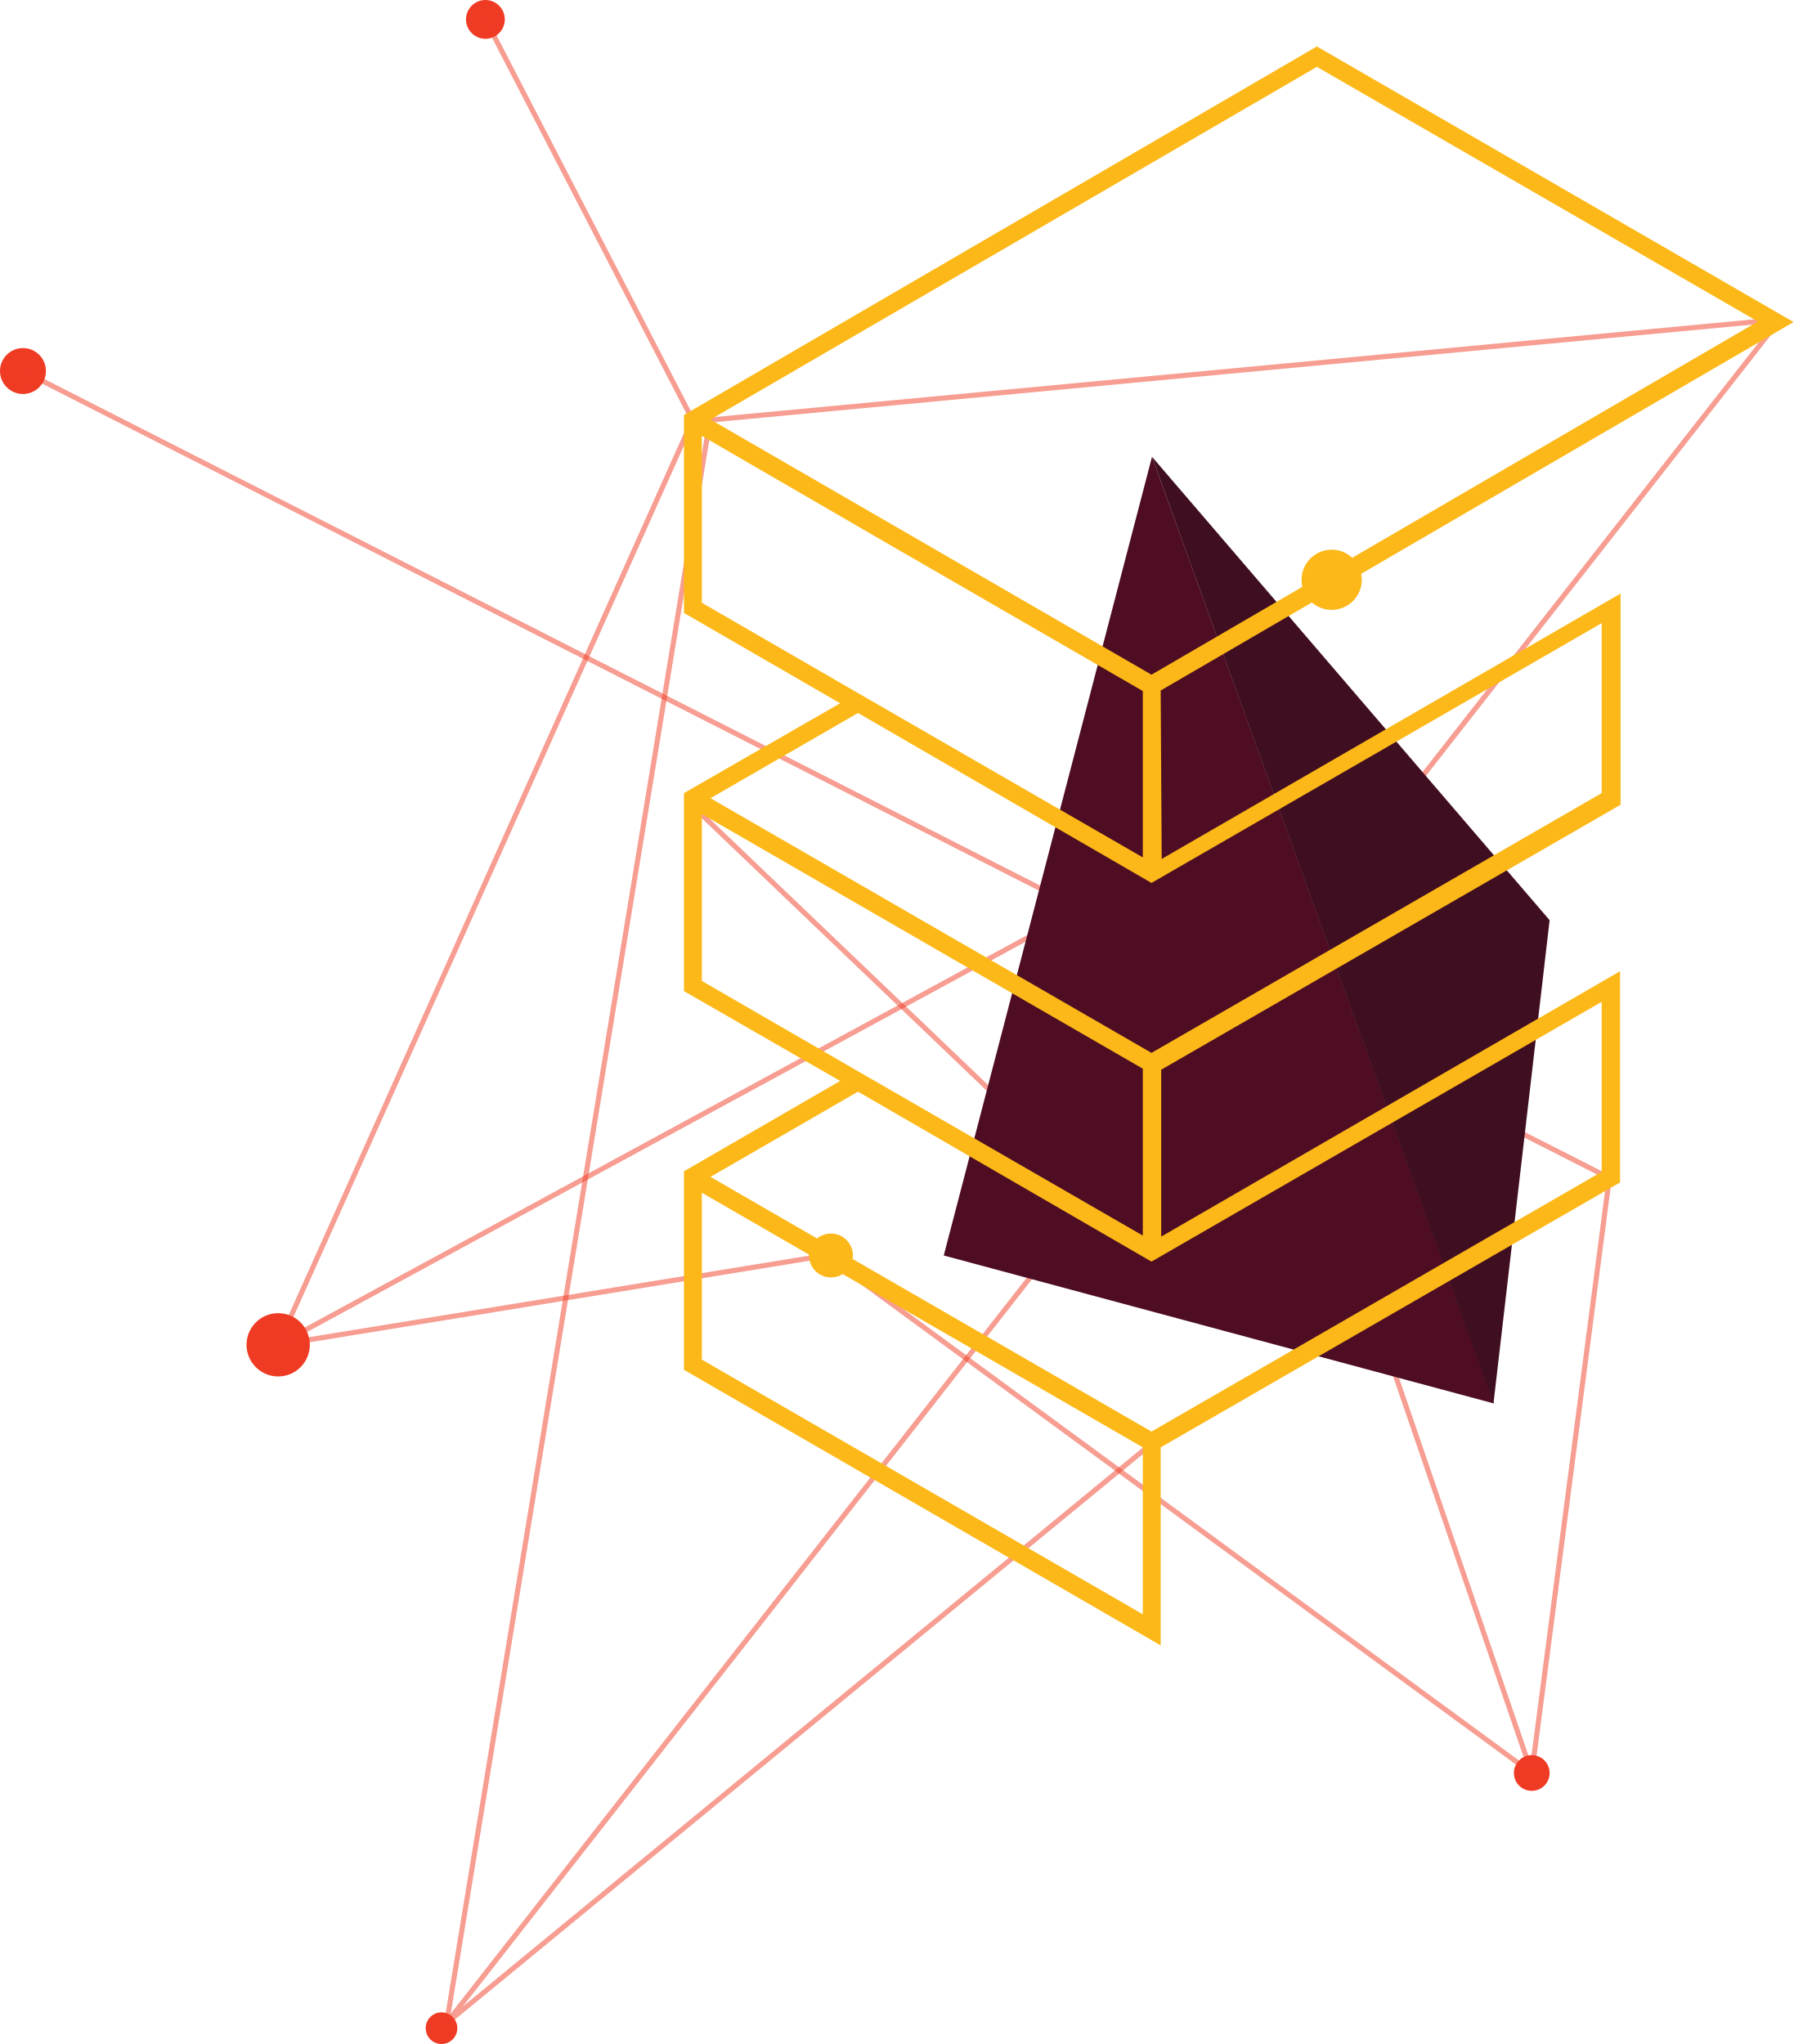
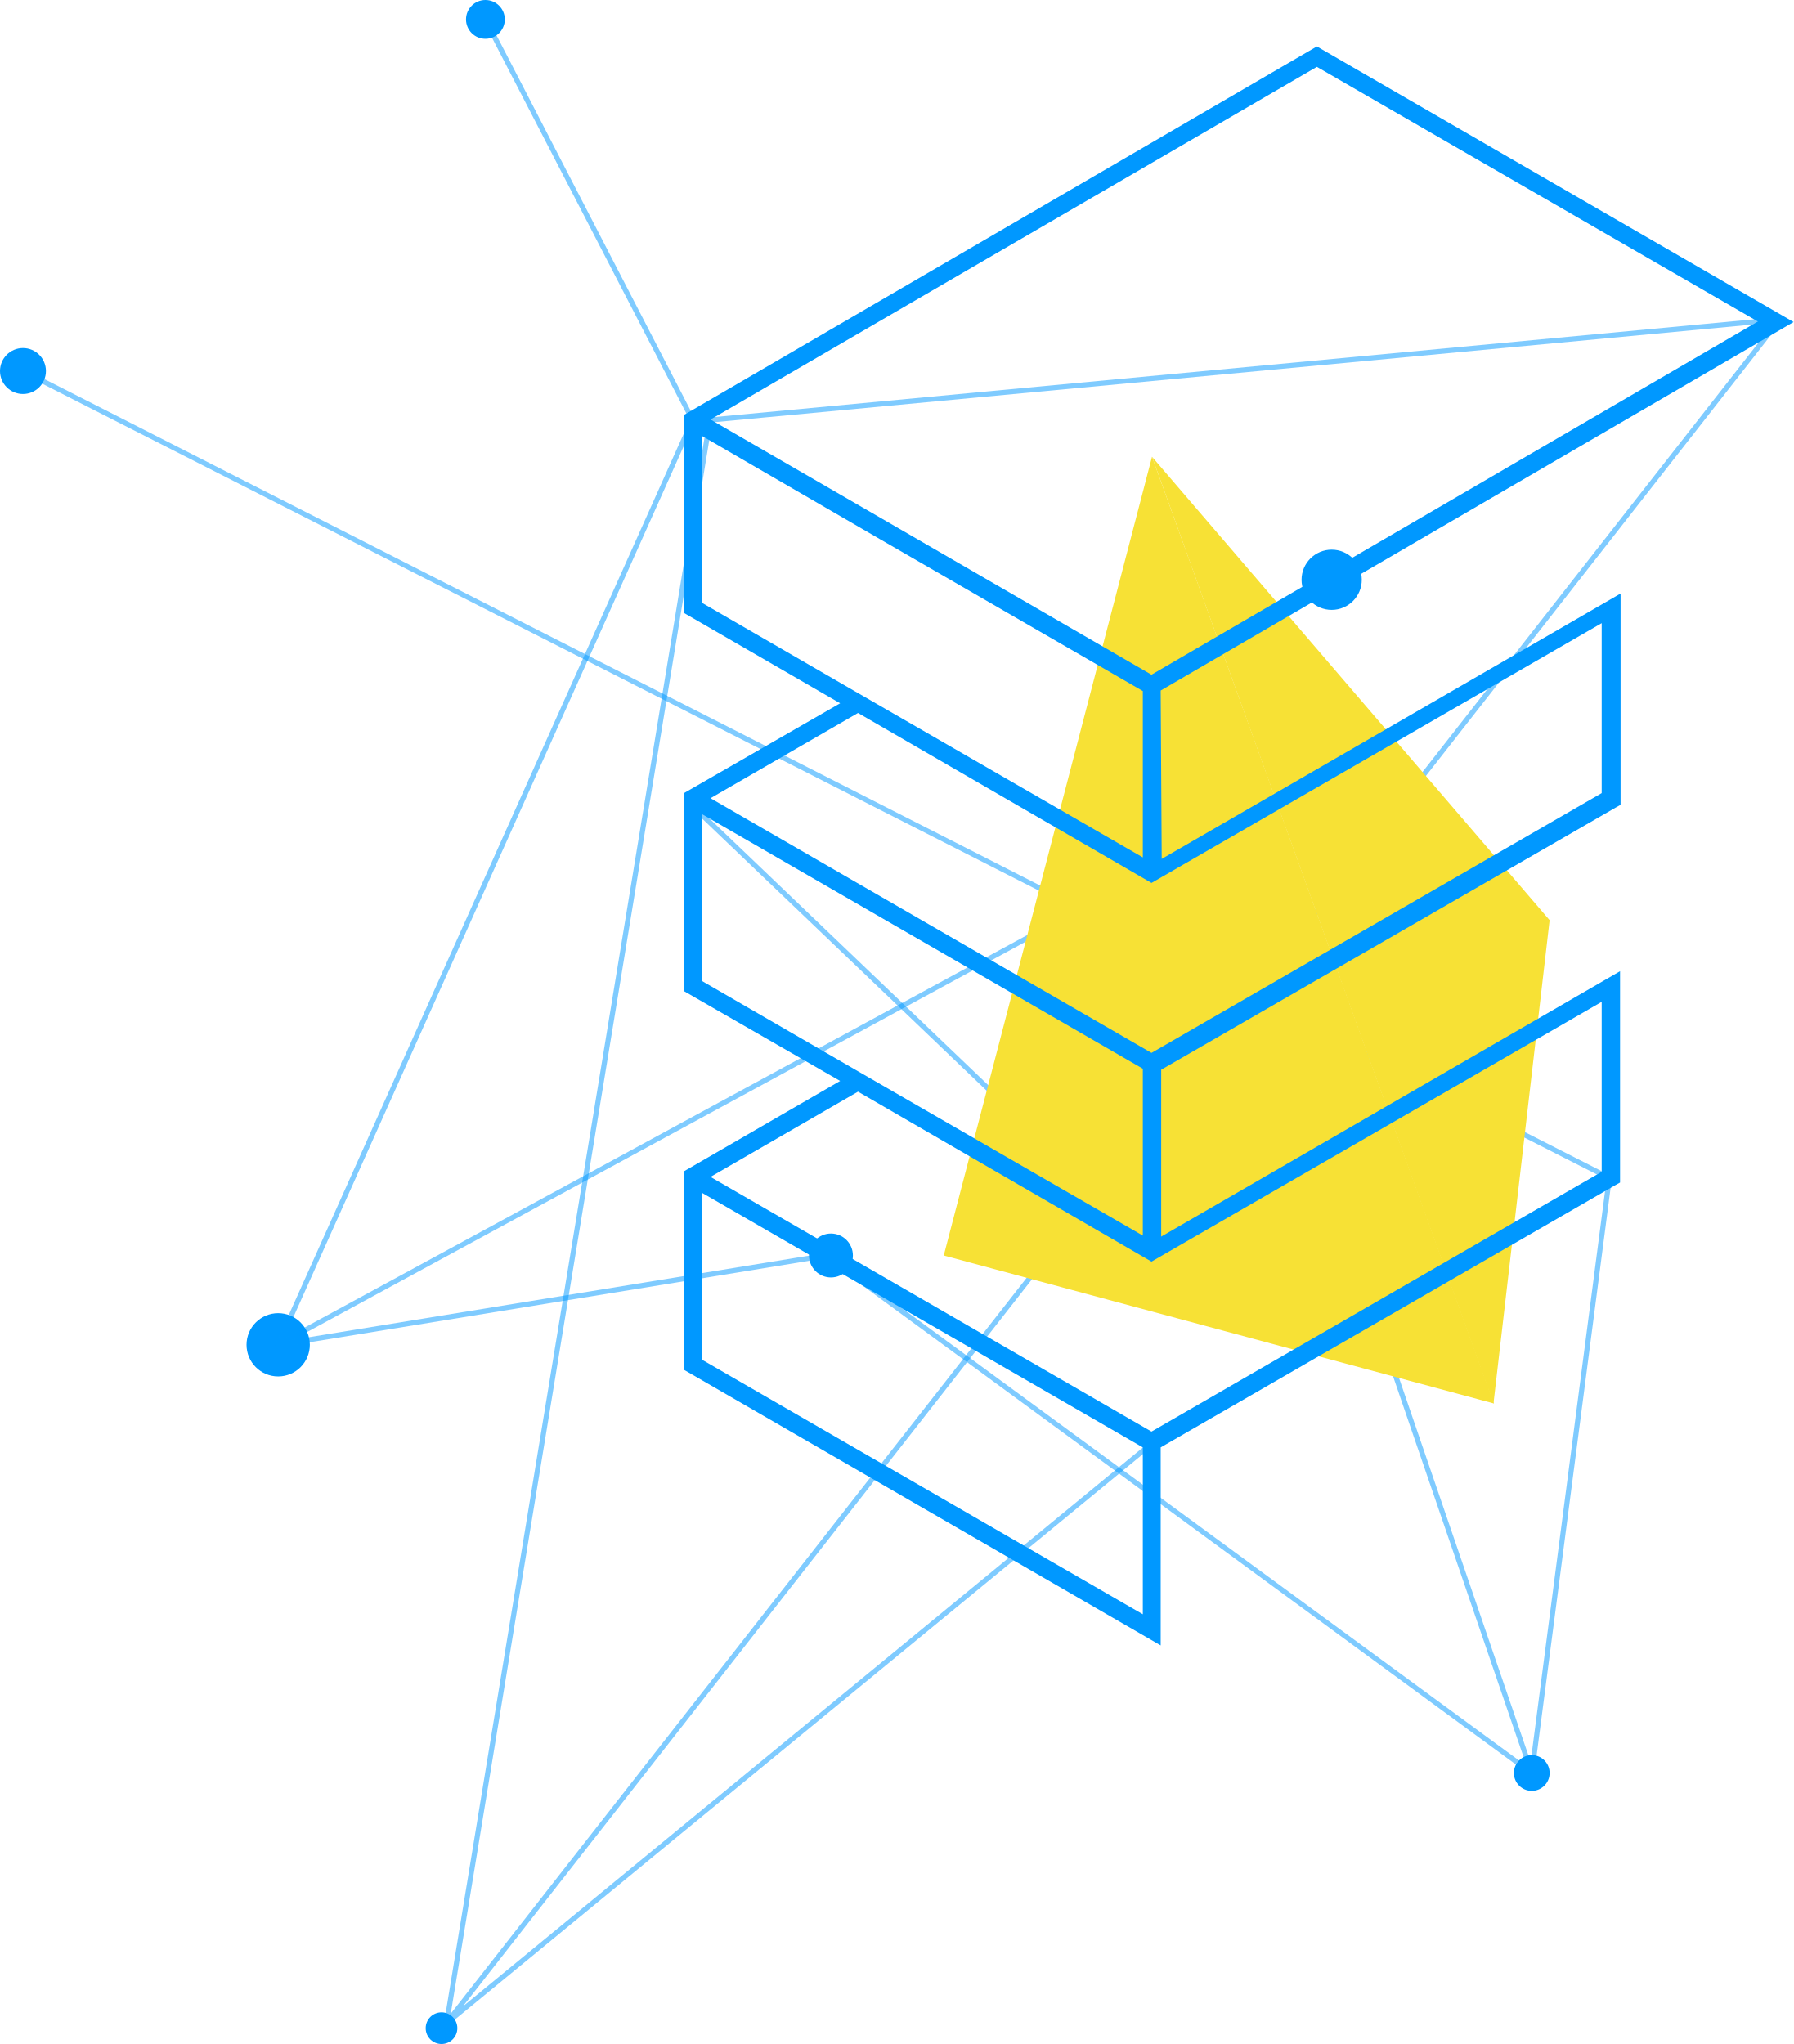
<svg xmlns="http://www.w3.org/2000/svg" id="Layer_1" width="351.4" height="400.5">
-   <style>.st0{fill:#ef3b24}.st1{opacity:.5;fill:none;stroke:#ef3b24;stroke-miterlimit:10;enable-background:new}.st2{fill:#fbb818}</style>
+   <style>.st0{fill:#0098FF}.st1{opacity:.5;fill:none;stroke:#0098FF;stroke-miterlimit:10;enable-background:new}.st2{fill:#0098FF}</style>
  <circle id="Ellipse_499" cx="86.5" cy="397.4" r="3.1" class="st0" />
  <circle id="Ellipse_506" cx="4.5" cy="72.7" r="4.5" class="st0" />
  <circle id="Ellipse_507" cx="95.1" cy="3.8" r="3.8" class="st0" />
  <circle id="Ellipse_501" cx="54.5" cy="263.5" r="6.2" class="st0" />
  <circle id="Ellipse_500" cx="300.1" cy="347.4" r="3.5" class="st0" />
  <path id="Line_225" d="M139.1 82.3L344.4 63" class="st1" />
  <path id="Line_224" d="M4.5 72.7l310.8 158.1" class="st1" />
  <path id="Line_222" d="M136.2 158.4l89.5 85.6" class="st1" />
  <path id="Line_226" d="M95.1 3.8l40.6 78.5" class="st1" />
  <path id="Path_1575" d="M225.7 282.8L87.5 396.4 348.4 63" class="st1" />
  <path id="Line_223" d="M54.5 263.5l171.2-93" class="st1" />
  <path id="Line_220" d="M139.1 82.3L87.5 396.4" class="st1" />
  <path id="Path_1576" d="M315.3 230.8l-15.2 116.6L161.8 246 54.5 263.5l81.2-181.2" class="st1" />
  <path id="Line_221" d="M227.4 135.3l72.7 212.1" class="st1" />
  <circle id="Ellipse_505" cx="260.9" cy="113.6" r="5.9" class="st2" />
  <circle id="Ellipse_502" cx="162.8" cy="246" r="4.3" class="st2" />
-   <path id="Path_1578" fill="#4e0d23" d="M225.7 89.5L184.9 246l107.8 29-67-185.5z" />
-   <path id="Path_1579" fill="#400e21" d="M225.7 89.5l77.9 90.8-11 94.7-66.9-185.5z" />
+   <path id="Path_1578" fill="#F7E135" d="M225.7 89.5L184.9 246l107.8 29-67-185.5z" />
+   <path id="Path_1579" fill="#F7E135" d="M225.7 89.5l77.9 90.8-11 94.7-66.9-185.5z" />
  <path id="Path_1577" d="M227.4 135.3l124-72.2-93.4-54-124 72.2v38.8l30.6 17.7-30.6 17.6v38.8l30.6 17.6-30.6 17.7v38.9l93.4 54v-38.8l89.1-51.4.9-.5v-41.4l-89.9 52v-32.7l89.1-51.4.9-.5v-41.4l-89.9 52-.2-33zM258 13.1L344.4 63l-118.8 69.2-49.4-28.6-37-21.4L258 13.1zm-120.5 105V85.4l35 20.3 51.4 29.7V168l-55.8-32.2-30.6-17.7zm0 74.1v-32.7l86.4 49.9v32.7l-55.8-32.2-30.6-17.7zm86.4 124.1l-86.4-49.9v-32.7l86.4 49.9v32.7zm89.9-86.7l-88.2 50.9-86.4-49.9 28.9-16.7 57.5 33.3 88.2-50.9v33.3zm0-74.2l-88.2 50.9-86.4-49.9 28.9-16.7 57.5 33.3 88.2-50.9v33.3z" class="st2" />
</svg>
